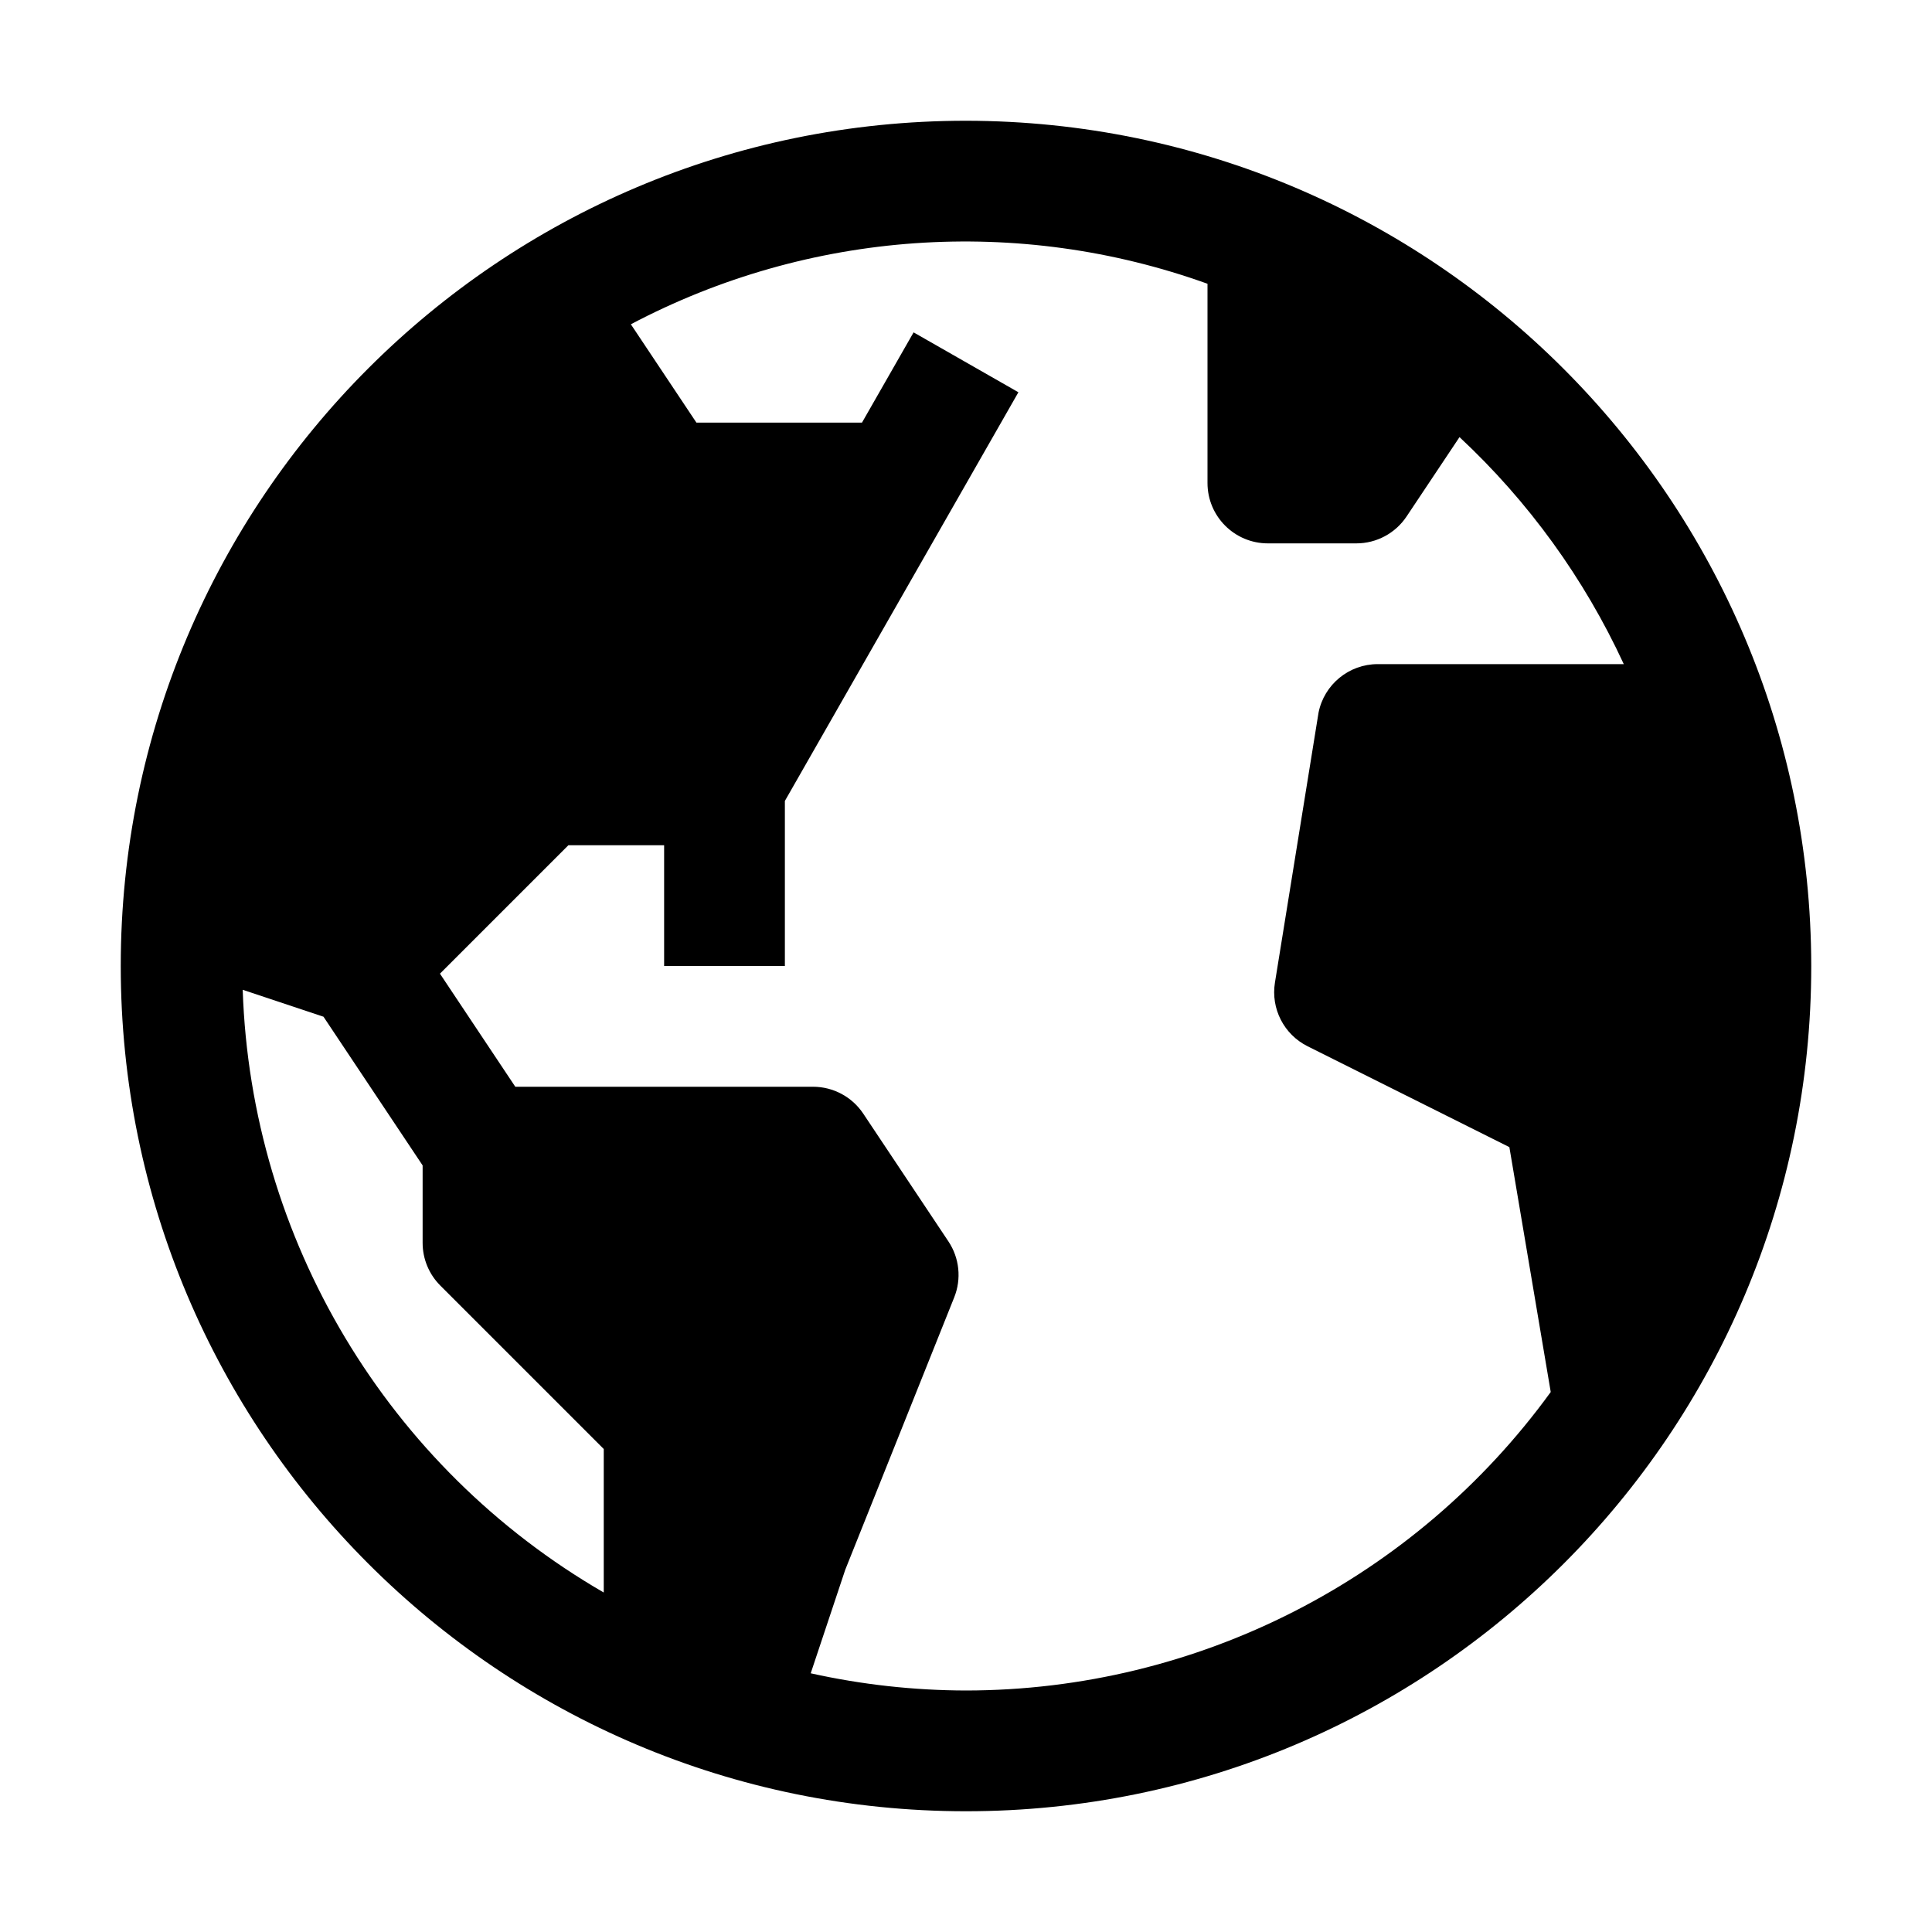
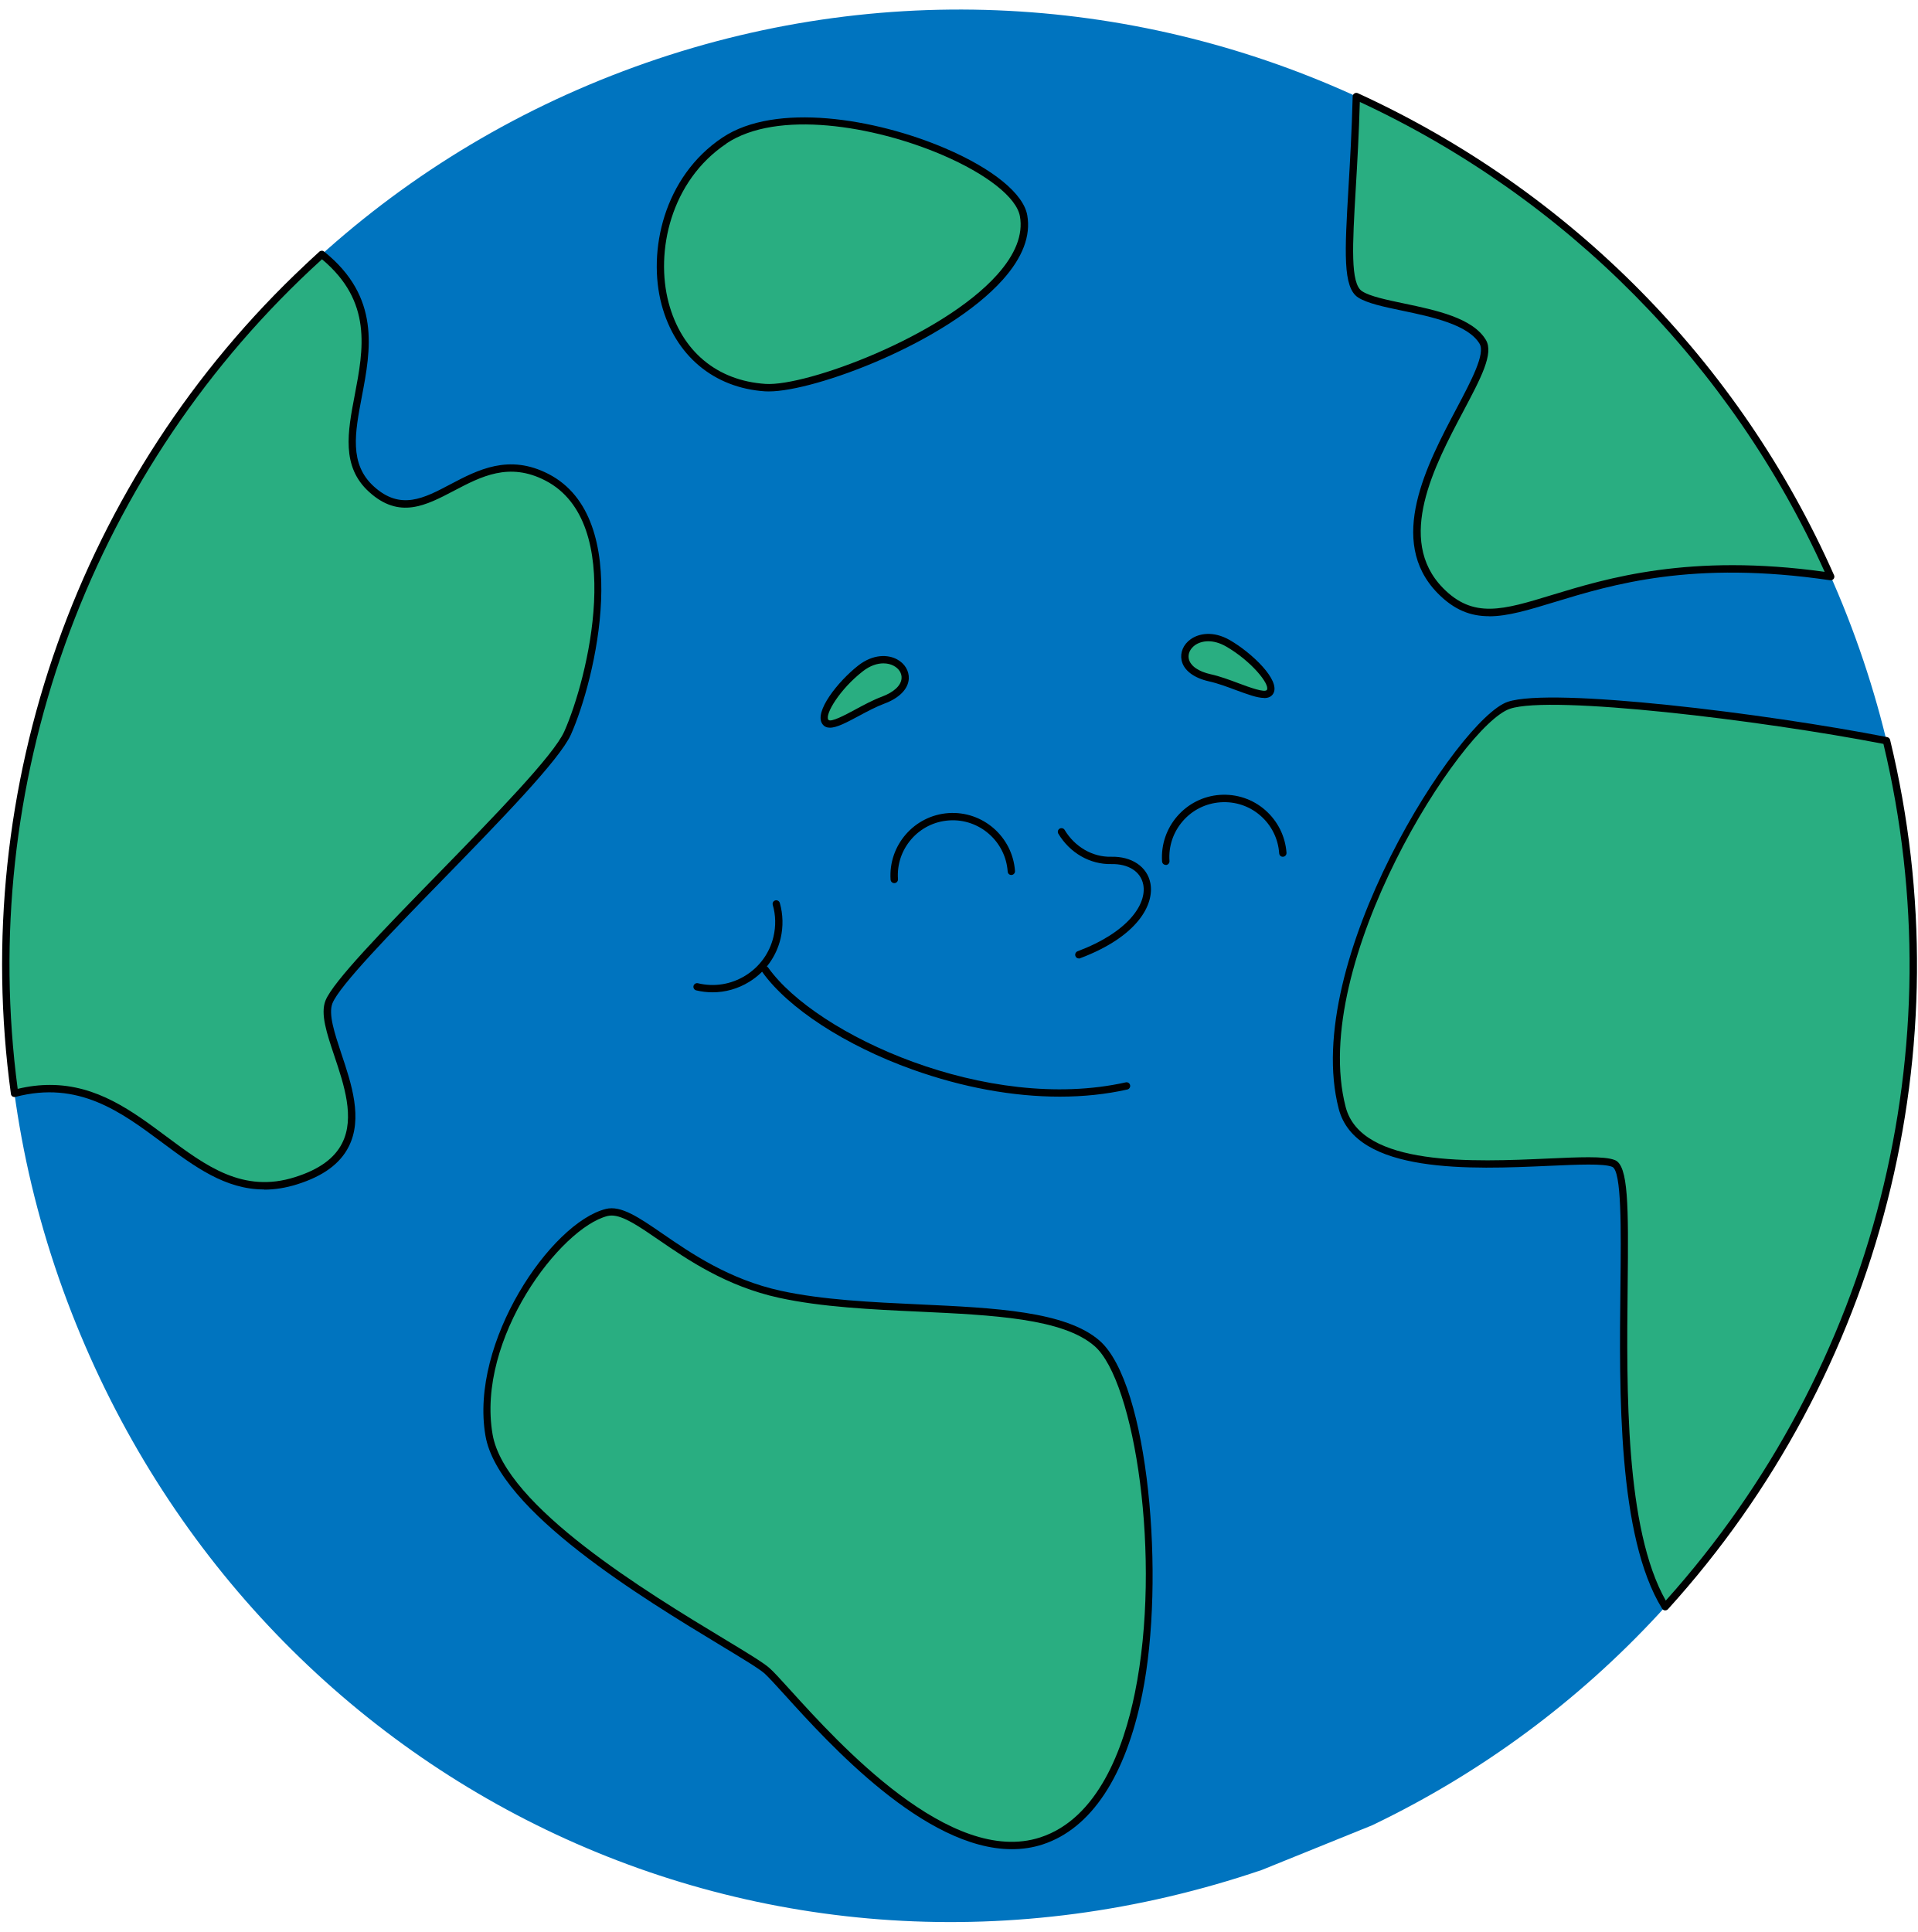
- <svg xmlns="http://www.w3.org/2000/svg" height="32" id="icon" viewBox="0 0 32 32" width="32">
-   <defs>
-     <style>.cls-1{fill:none;}</style>
-   </defs>
-   <path d="M16,2A14,14,0,1,0,30,16,14.016,14.016,0,0,0,16,2ZM4.02,16.394l1.338.446L7,19.303v1.283a1,1,0,0,0,.293.707L10,24v2.377A11.994,11.994,0,0,1,4.02,16.394ZM16,28a11.968,11.968,0,0,1-2.572-.285L14,26l1.805-4.512a1,1,0,0,0-.096-.926l-1.411-2.117A1,1,0,0,0,13.465,18h-4.93L7.287,16.127,9.414,14H11v2h2V13.266l3.868-6.769-1.736-.992L14.277,7H11.535l-1.086-1.629A11.861,11.861,0,0,1,20,4.7V8a1,1,0,0,0,1,1h1.465a1,1,0,0,0,.832-.445l.877-1.315A12.033,12.033,0,0,1,26.895,11H22.82a1,1,0,0,0-.981.804l-.722,4.471a1,1,0,0,0,.54,1.054L25,19l.685,4.056A11.979,11.979,0,0,1,16,28Z" />
-   <g data-name="&lt;Transparent Rectangle&gt;" id="_Transparent_Rectangle_">
-     <rect class="cls-1" height="32" width="32" />
-   </g>
+ <svg xmlns="http://www.w3.org/2000/svg" width="132" height="133" viewBox="0 0 132 133" fill="none">
+   <path d="M86.868 128.729C52.646 140.36 17.12 122.768 4.628 89.582C-8.16 55.615 8.97 17.703 42.897 4.9C76.824 -7.903 114.691 9.247 127.479 43.215C139.587 75.38 124.867 111.08 94.464 125.654" fill="#0074BF" />
+   <path d="M41.771 83.47C38.316 84.333 32.545 92.26 33.672 98.794C34.798 105.328 51.003 113.437 52.803 115.018C54.603 116.6 64.118 129.214 71.708 126.738C82.06 123.36 79.858 96.261 75.534 92.487C71.821 89.248 61.104 90.722 53.703 89.109C47.202 87.692 43.879 82.947 41.777 83.477L41.771 83.47Z" fill="#29AE81" />
+   <path d="M69.656 127.299C63.646 127.299 57.057 120.027 54.062 116.72C53.42 116.014 52.91 115.453 52.633 115.201C52.249 114.861 51.085 114.161 49.619 113.273C44.269 110.034 34.313 104.017 33.42 98.832C32.312 92.398 37.938 84.17 41.708 83.225C42.753 82.966 43.961 83.792 45.629 84.938C47.561 86.268 50.198 88.082 53.753 88.858C56.629 89.487 60.021 89.645 63.306 89.796C68.48 90.036 73.369 90.263 75.698 92.291C79.084 95.246 80.242 108.724 78.637 116.625C77.485 122.302 75.113 125.881 71.784 126.971C71.091 127.198 70.38 127.299 69.663 127.299H69.656ZM42.104 83.678C42.01 83.678 41.916 83.691 41.828 83.71C38.599 84.516 32.778 92.153 33.911 98.743C34.767 103.702 44.59 109.644 49.877 112.838C51.425 113.771 52.539 114.451 52.96 114.817C53.262 115.081 53.753 115.623 54.433 116.373C57.724 120.002 65.427 128.508 71.62 126.486C75.597 125.188 77.359 120.349 78.133 116.524C80.002 107.319 78.121 95.083 75.358 92.669C73.162 90.754 68.36 90.534 63.275 90.294C59.971 90.143 56.554 89.979 53.64 89.343C49.99 88.549 47.303 86.696 45.339 85.348C43.999 84.428 42.91 83.678 42.104 83.678V83.678Z" fill="black" />
+   <path d="M114.641 110.608C128.939 94.831 135.1 72.57 129.87 50.99C121.475 49.345 106.818 47.568 103.879 48.545C100.506 49.673 89.807 66.25 92.4 76.256C93.974 82.342 108.826 79.186 111.079 80.087C113.162 80.918 109.669 102.53 114.641 110.601V110.608Z" fill="#29AE81" />
+   <path d="M114.641 110.86C114.641 110.86 114.628 110.86 114.615 110.86C114.54 110.853 114.464 110.809 114.427 110.74C111.362 105.762 111.475 95.82 111.557 88.555C111.601 84.636 111.645 80.591 110.991 80.326C110.393 80.087 108.656 80.169 106.642 80.257C101.343 80.496 93.332 80.856 92.161 76.325C89.549 66.25 100.405 49.44 103.804 48.312C106.843 47.297 121.538 49.106 129.927 50.744C130.021 50.763 130.097 50.839 130.122 50.933C135.264 72.167 129.549 94.541 114.829 110.778C114.779 110.828 114.716 110.86 114.641 110.86V110.86ZM109.373 79.665C110.198 79.665 110.808 79.715 111.173 79.86C112.104 80.232 112.117 82.947 112.054 88.561C111.979 95.624 111.872 105.239 114.678 110.186C129.077 94.131 134.672 72.123 129.663 51.21C121.211 49.572 106.793 47.839 103.955 48.791C100.644 49.893 90.084 66.332 92.639 76.199C93.709 80.339 101.475 79.986 106.61 79.753C107.68 79.702 108.612 79.665 109.367 79.665H109.373Z" fill="black" />
+   <path d="M20.386 81.272C28.058 78.839 21.626 71.562 22.639 68.972C23.653 66.383 37.605 53.724 39.065 50.461C40.525 47.191 43.546 35.887 37.643 32.85C32.394 30.147 29.468 37.204 25.566 33.675C21.431 29.939 28.914 22.951 22.148 17.514C21.828 17.804 21.513 18.1 21.192 18.396C5.843 32.787 -1.917 54.014 0.997 75.273C9.738 72.967 12.797 83.685 20.393 81.278L20.386 81.272Z" fill="#29AE81" />
+   <path d="M18.177 81.883C15.503 81.883 13.382 80.301 11.161 78.65C8.335 76.546 5.402 74.366 1.06 75.513C0.991 75.531 0.915 75.513 0.858 75.481C0.795 75.443 0.758 75.374 0.751 75.305C-2.143 54.172 5.434 32.825 21.028 18.213L21.274 17.98C21.507 17.76 21.746 17.539 21.985 17.325C22.079 17.243 22.218 17.237 22.312 17.319C26.214 20.45 25.522 24.092 24.911 27.299C24.439 29.788 24.024 31.936 25.742 33.493C27.573 35.15 29.172 34.312 31.016 33.335C32.897 32.346 35.037 31.224 37.762 32.63C43.697 35.685 40.965 46.85 39.304 50.568C38.53 52.294 34.452 56.478 30.506 60.529C26.988 64.133 23.357 67.864 22.885 69.073C22.595 69.817 23.036 71.127 23.495 72.52C24.2 74.618 24.993 76.993 24.005 78.94C23.407 80.118 22.249 80.963 20.474 81.524C19.663 81.782 18.901 81.895 18.184 81.895L18.177 81.883ZM3.439 74.687C6.692 74.687 9.109 76.489 11.469 78.247C14.175 80.263 16.736 82.172 20.317 81.032C21.966 80.509 23.023 79.747 23.552 78.701C24.446 76.943 23.684 74.675 23.011 72.671C22.495 71.127 22.048 69.798 22.407 68.884C22.916 67.586 26.422 63.982 30.141 60.176C34.055 56.163 38.108 52.004 38.845 50.36C40.456 46.756 43.143 35.963 37.536 33.077C35.044 31.791 33.118 32.806 31.255 33.783C29.323 34.797 27.498 35.761 25.409 33.864C23.483 32.119 23.936 29.731 24.42 27.205C25.025 24.035 25.648 20.759 22.167 17.848C21.985 18.018 21.802 18.182 21.62 18.352L21.375 18.579C5.975 33.02 -1.552 54.077 1.217 74.958C2.004 74.769 2.74 74.687 3.445 74.687H3.439Z" fill="black" />
+   <path d="M49.87 9.676C55.603 5.851 69.789 11.03 70.462 14.855C71.519 20.853 56.504 26.933 52.684 26.681C44.131 26.121 43.118 14.174 49.87 9.669V9.676Z" fill="#29AE81" />
+   <path d="M52.923 26.946C52.834 26.946 52.746 26.946 52.671 26.94C49.147 26.707 46.478 24.476 45.547 20.973C44.565 17.3 45.692 12.165 49.738 9.468C53.388 7.029 60.248 8.145 65.075 10.211C68.347 11.61 70.462 13.336 70.72 14.817C70.972 16.235 70.399 17.734 69.027 19.265C65.157 23.581 56.126 26.946 52.929 26.946H52.923ZM50.015 9.884C46.164 12.454 45.1 17.337 46.032 20.841C46.919 24.174 49.354 26.209 52.702 26.429C55.49 26.612 64.829 23.178 68.643 18.919C69.908 17.508 70.437 16.153 70.216 14.893C69.99 13.601 67.938 11.982 64.867 10.665C60.16 8.649 53.508 7.546 50.009 9.877L50.015 9.884Z" fill="black" />
+   <path d="M126.031 39.693C119.323 24.558 107.485 13.11 93.376 6.639C93.162 14.666 92.293 19.404 93.64 20.267C95.213 21.282 100.726 21.282 102.079 23.537C103.432 25.793 93.867 35.257 99.153 40.663C103.854 45.47 108.152 37.059 126.031 39.693V39.693Z" fill="#29AE81" />
+   <path d="M102.514 42.421C101.242 42.421 100.116 41.999 98.97 40.833C95.446 37.229 98.247 31.955 100.286 28.099C101.305 26.171 102.268 24.35 101.859 23.663C101.066 22.34 98.561 21.811 96.547 21.389C95.245 21.118 94.125 20.878 93.502 20.482C92.432 19.795 92.576 17.35 92.835 12.914C92.942 11.093 93.061 9.027 93.124 6.639C93.124 6.557 93.168 6.475 93.243 6.431C93.313 6.387 93.407 6.38 93.483 6.418C108.115 13.122 119.757 24.905 126.264 39.598C126.302 39.68 126.289 39.781 126.233 39.85C126.176 39.926 126.082 39.957 125.994 39.945C116.535 38.552 111.016 40.228 106.988 41.457C105.251 41.986 103.81 42.427 102.514 42.427V42.421ZM93.615 7.029C93.552 9.266 93.439 11.213 93.338 12.939C93.105 16.909 92.954 19.53 93.778 20.053C94.326 20.406 95.459 20.639 96.654 20.891C98.876 21.357 101.387 21.887 102.293 23.399C102.853 24.331 101.96 26.007 100.733 28.326C98.763 32.043 96.069 37.134 99.335 40.474C101.425 42.61 103.464 41.992 106.843 40.959C110.626 39.806 116.315 38.073 125.616 39.365C119.172 25.094 107.838 13.633 93.615 7.017V7.029Z" fill="black" />
+   <path d="M61.563 60.794C61.431 60.794 61.324 60.693 61.312 60.561C61.148 58.198 62.935 56.138 65.295 55.974C67.655 55.81 69.707 57.599 69.877 59.962C69.883 60.101 69.782 60.221 69.644 60.233C69.493 60.246 69.386 60.139 69.373 60C69.228 57.914 67.41 56.333 65.333 56.478C64.326 56.547 63.401 57.007 62.74 57.77C62.079 58.532 61.746 59.508 61.821 60.523C61.828 60.662 61.727 60.781 61.588 60.794C61.588 60.794 61.576 60.794 61.569 60.794H61.563Z" fill="black" />
+   <path d="M80.254 59.54C80.122 59.54 80.015 59.439 80.002 59.307C79.839 56.944 81.626 54.884 83.986 54.72C85.125 54.644 86.239 55.01 87.101 55.766C87.963 56.522 88.486 57.568 88.568 58.708C88.574 58.847 88.473 58.967 88.335 58.979C88.19 58.992 88.077 58.885 88.064 58.746C87.995 57.738 87.535 56.812 86.774 56.15C86.013 55.482 85.031 55.161 84.024 55.23C83.017 55.3 82.092 55.76 81.431 56.522C80.77 57.284 80.437 58.261 80.512 59.275C80.519 59.414 80.418 59.534 80.279 59.546C80.279 59.546 80.267 59.546 80.26 59.546L80.254 59.54Z" fill="black" />
+   <path d="M74.269 65.98C74.169 65.98 74.074 65.916 74.037 65.816C73.986 65.683 74.055 65.538 74.181 65.488C77.668 64.177 78.964 62.237 78.706 60.895C78.53 59.994 77.68 59.458 76.503 59.483C75.037 59.515 73.653 58.715 72.86 57.392C72.79 57.272 72.828 57.114 72.948 57.045C73.067 56.976 73.225 57.014 73.294 57.133C73.992 58.299 75.22 59.011 76.491 58.979C77.907 58.942 78.977 59.66 79.197 60.8C79.474 62.237 78.373 64.455 74.357 65.967C74.326 65.98 74.301 65.986 74.269 65.986V65.98Z" fill="black" />
+   <path d="M72.96 75.494C69.745 75.494 66.277 74.864 62.822 73.629C58.209 71.978 54.244 69.401 52.469 66.899C52.388 66.786 52.413 66.629 52.526 66.547C52.639 66.465 52.797 66.496 52.879 66.603C56.189 71.266 67.989 76.64 77.498 74.511C77.642 74.479 77.768 74.567 77.8 74.7C77.831 74.838 77.743 74.971 77.611 75.002C76.151 75.33 74.59 75.494 72.967 75.494H72.96Z" fill="black" />
+   <path d="M49.059 68.311C48.681 68.311 48.303 68.267 47.932 68.178C47.8 68.147 47.712 68.008 47.743 67.876C47.775 67.744 47.913 67.656 48.045 67.687C49.172 67.958 50.33 67.769 51.312 67.164C52.293 66.559 52.986 65.608 53.25 64.48C53.42 63.755 53.407 62.999 53.2 62.294C53.162 62.161 53.237 62.023 53.369 61.985C53.502 61.947 53.64 62.023 53.684 62.155C53.911 62.949 53.929 63.793 53.741 64.6C53.445 65.853 52.677 66.918 51.576 67.593C50.808 68.065 49.94 68.311 49.059 68.311V68.311Z" fill="black" />
+   <path d="M60.802 48.199C59.166 48.81 57.265 50.309 56.824 49.698C56.384 49.087 57.819 47.127 59.247 46.012C61.601 44.185 63.936 47.033 60.802 48.199Z" fill="#29AE81" />
+   <path d="M57.139 50.095C56.919 50.095 56.743 50.02 56.617 49.843C56.019 49.018 57.687 46.907 59.09 45.811C60.128 45.004 61.148 45.061 61.752 45.388C62.287 45.672 62.595 46.189 62.564 46.73C62.52 47.436 61.903 48.06 60.883 48.438C60.311 48.652 59.707 48.974 59.121 49.289C58.31 49.723 57.617 50.095 57.133 50.095H57.139ZM60.821 45.666C60.405 45.666 59.914 45.811 59.405 46.208C57.819 47.436 56.768 49.188 57.026 49.547C57.183 49.761 58.209 49.207 58.889 48.841C59.461 48.532 60.103 48.186 60.714 47.959C61.538 47.65 62.035 47.191 62.067 46.693C62.092 46.352 61.884 46.019 61.519 45.83C61.33 45.729 61.091 45.666 60.814 45.666H60.821Z" fill="black" />
+   <path d="M83.294 46.661C84.999 47.039 87.082 48.268 87.441 47.6C87.8 46.932 86.107 45.187 84.534 44.28C81.947 42.786 80.028 45.931 83.294 46.661V46.661Z" fill="#29AE81" />
+   <path d="M87.026 48.047C86.547 48.047 85.874 47.795 85.1 47.512C84.477 47.279 83.835 47.039 83.237 46.907C82.174 46.668 81.481 46.138 81.343 45.445C81.236 44.916 81.469 44.361 81.966 44.009C82.526 43.605 83.52 43.41 84.666 44.065C86.208 44.96 88.146 46.825 87.668 47.726C87.542 47.959 87.322 48.054 87.032 48.054L87.026 48.047ZM83.35 46.416C83.98 46.554 84.672 46.812 85.276 47.039C86 47.31 87.095 47.714 87.221 47.487C87.429 47.096 86.145 45.508 84.414 44.507C83.483 43.971 82.696 44.109 82.262 44.418C81.934 44.658 81.771 45.011 81.84 45.344C81.941 45.836 82.495 46.227 83.35 46.416V46.416Z" fill="black" />
</svg>
